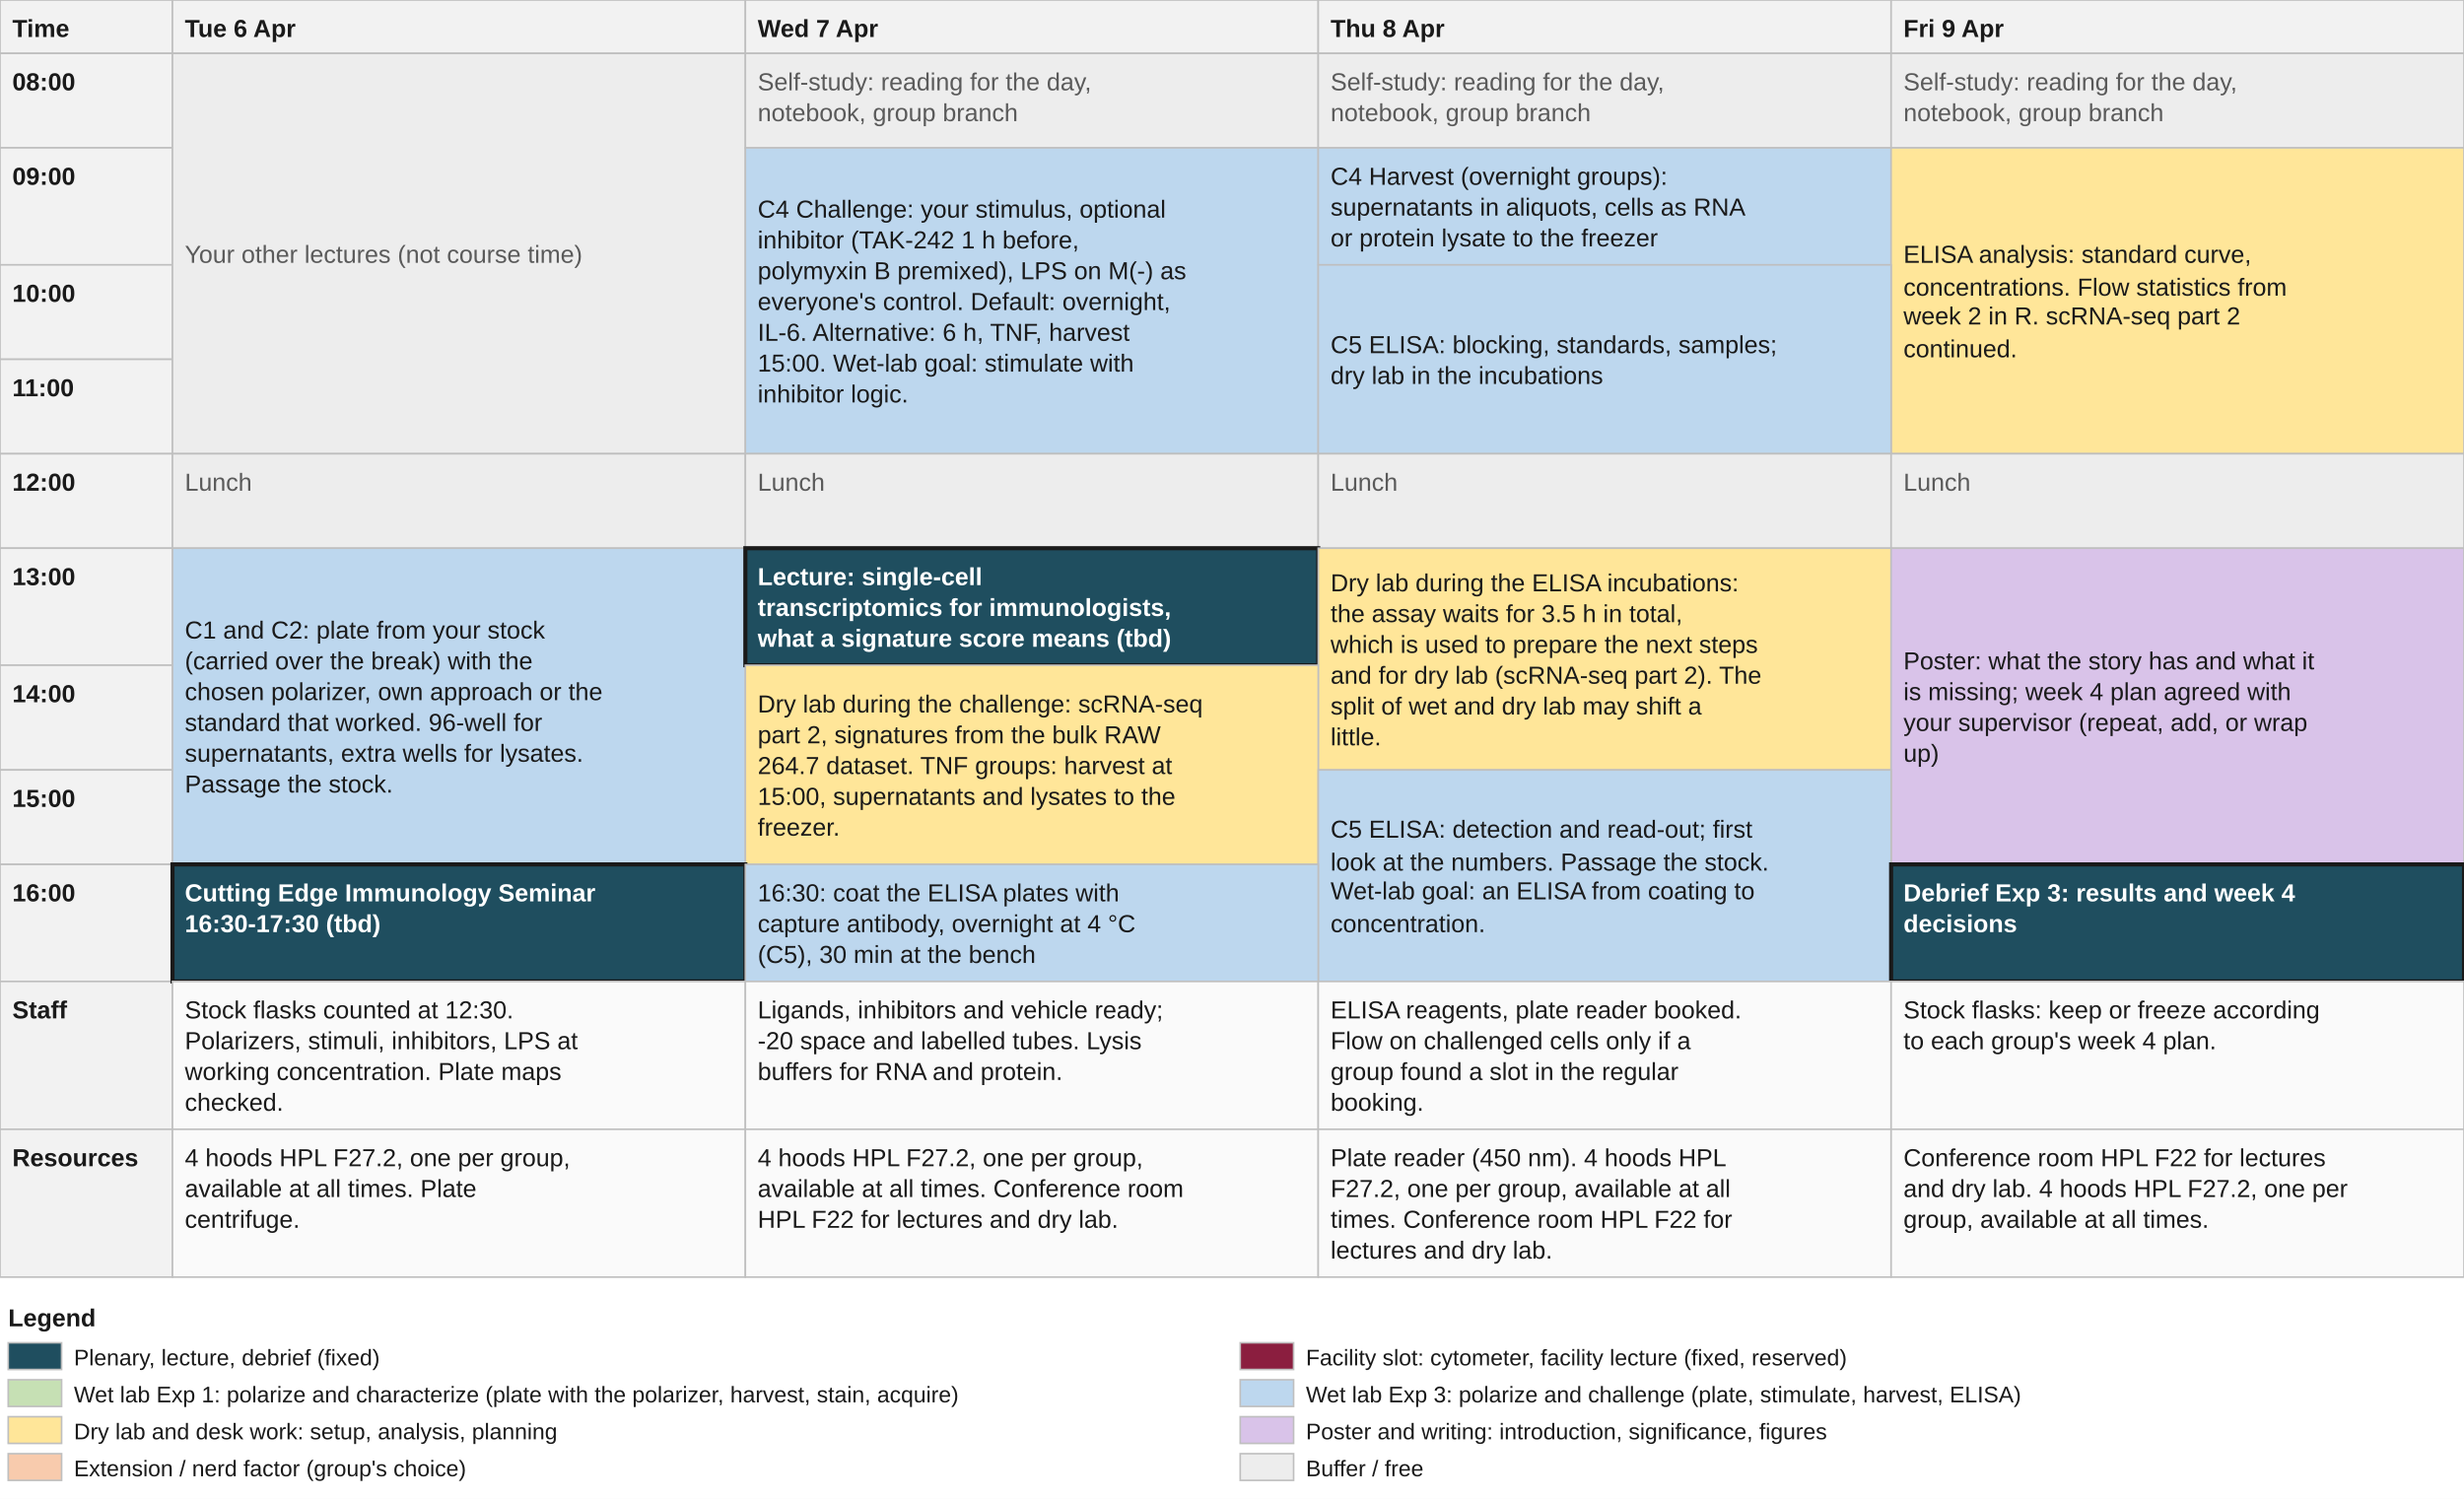
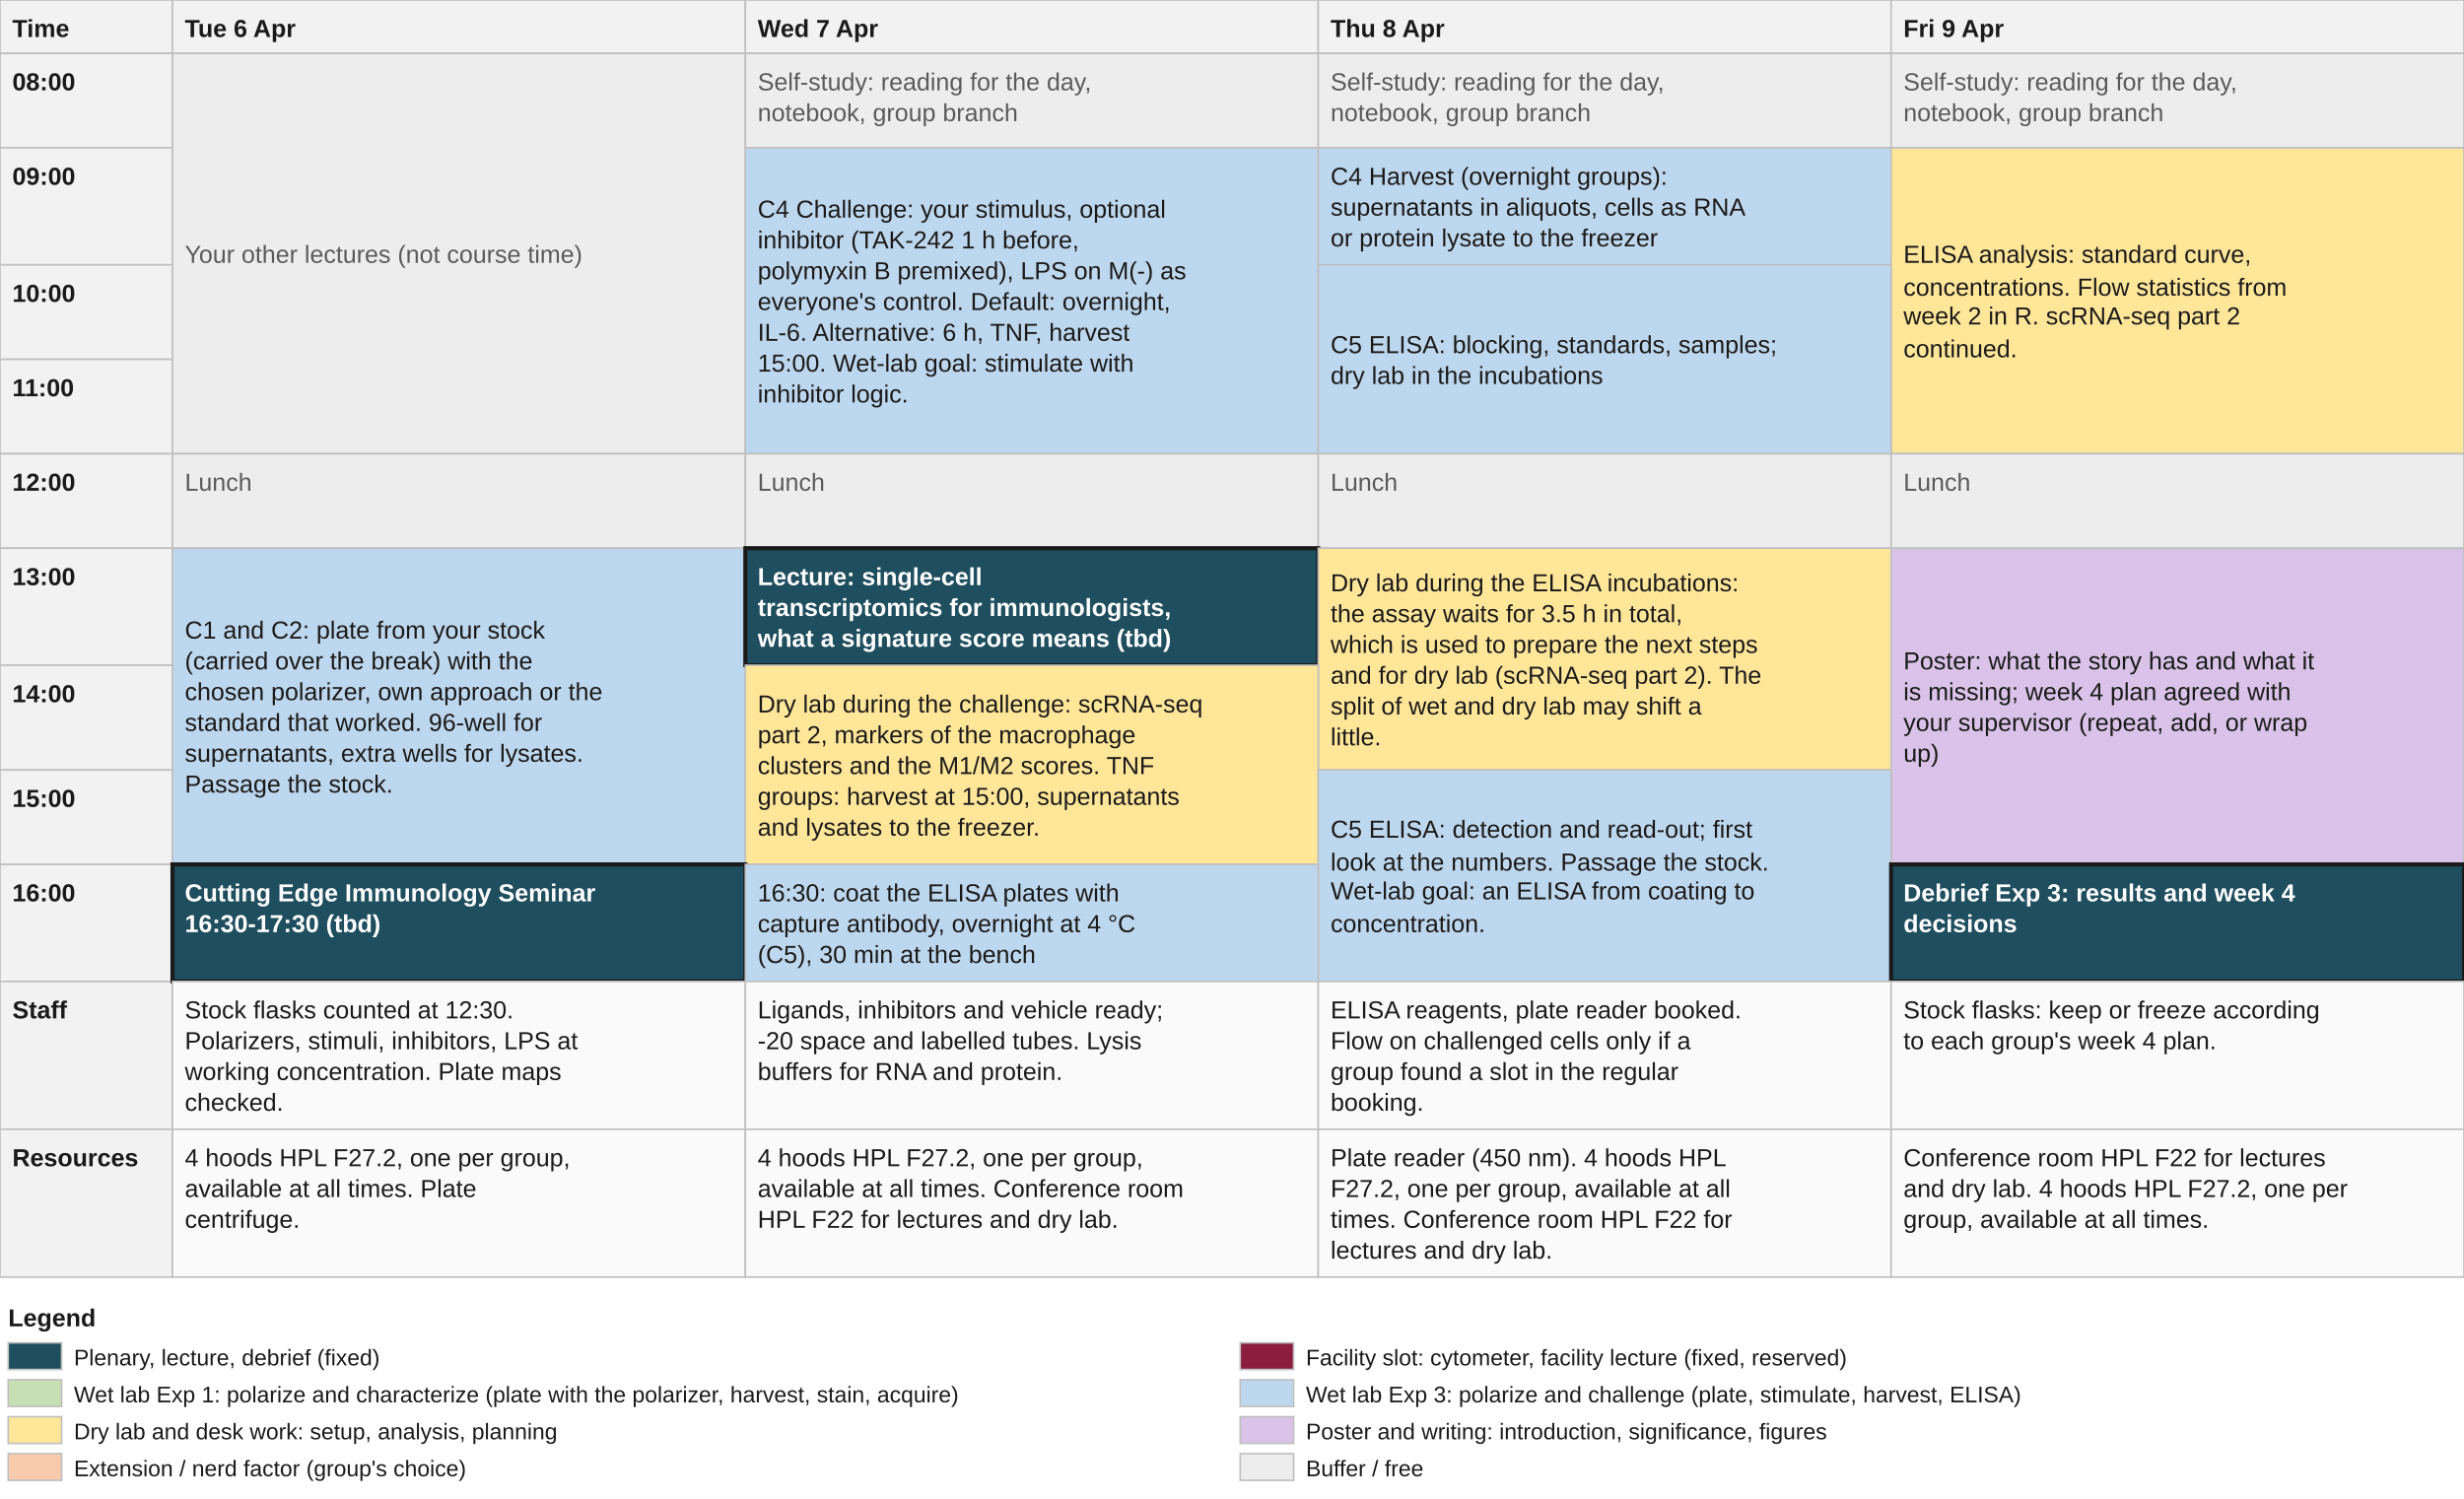
<svg xmlns="http://www.w3.org/2000/svg" viewBox="0 0 1200 730" width="1200" height="730" font-family="Arial, Helvetica, sans-serif">
  <rect x="0" y="0" width="1200" height="730" fill="#ffffff" />
  <rect x="0" y="0" width="84" height="26" fill="#F2F2F2" stroke="#BFBFBF" stroke-width="0.8" />
  <text x="6" y="18" font-size="12" fill="#1A1A1A" font-weight="bold">Time</text>
  <rect x="84.0" y="0" width="279.0" height="26" fill="#F2F2F2" stroke="#BFBFBF" stroke-width="0.8" />
  <text x="90" y="18" font-size="12" fill="#1A1A1A" font-weight="bold">Tue 6 Apr</text>
  <rect x="363.0" y="0" width="279.0" height="26" fill="#F2F2F2" stroke="#BFBFBF" stroke-width="0.8" />
  <text x="369" y="18" font-size="12" fill="#1A1A1A" font-weight="bold">Wed 7 Apr</text>
  <rect x="642.0" y="0" width="279.0" height="26" fill="#F2F2F2" stroke="#BFBFBF" stroke-width="0.8" />
  <text x="648" y="18" font-size="12" fill="#1A1A1A" font-weight="bold">Thu 8 Apr</text>
  <rect x="921.0" y="0" width="279.0" height="26" fill="#F2F2F2" stroke="#BFBFBF" stroke-width="0.8" />
  <text x="927" y="18" font-size="12" fill="#1A1A1A" font-weight="bold">Fri 9 Apr</text>
  <rect x="0" y="26" width="84" height="46" fill="#F2F2F2" stroke="#BFBFBF" stroke-width="0.8" />
  <text x="6" y="44" font-size="12" fill="#1A1A1A" font-weight="bold">08:00</text>
  <rect x="0" y="72" width="84" height="57" fill="#F2F2F2" stroke="#BFBFBF" stroke-width="0.8" />
  <text x="6" y="90" font-size="12" fill="#1A1A1A" font-weight="bold">09:00</text>
  <rect x="0" y="129" width="84" height="46" fill="#F2F2F2" stroke="#BFBFBF" stroke-width="0.8" />
  <text x="6" y="147" font-size="12" fill="#1A1A1A" font-weight="bold">10:00</text>
  <rect x="0" y="175" width="84" height="46" fill="#F2F2F2" stroke="#BFBFBF" stroke-width="0.8" />
  <text x="6" y="193" font-size="12" fill="#1A1A1A" font-weight="bold">11:00</text>
  <rect x="0" y="221" width="84" height="46" fill="#F2F2F2" stroke="#BFBFBF" stroke-width="0.8" />
  <text x="6" y="239" font-size="12" fill="#1A1A1A" font-weight="bold">12:00</text>
  <rect x="0" y="267" width="84" height="57" fill="#F2F2F2" stroke="#BFBFBF" stroke-width="0.8" />
  <text x="6" y="285" font-size="12" fill="#1A1A1A" font-weight="bold">13:00</text>
  <rect x="0" y="324" width="84" height="51" fill="#F2F2F2" stroke="#BFBFBF" stroke-width="0.8" />
  <text x="6" y="342" font-size="12" fill="#1A1A1A" font-weight="bold">14:00</text>
  <rect x="0" y="375" width="84" height="46" fill="#F2F2F2" stroke="#BFBFBF" stroke-width="0.8" />
  <text x="6" y="393" font-size="12" fill="#1A1A1A" font-weight="bold">15:00</text>
  <rect x="0" y="421" width="84" height="57" fill="#F2F2F2" stroke="#BFBFBF" stroke-width="0.8" />
  <text x="6" y="439" font-size="12" fill="#1A1A1A" font-weight="bold">16:00</text>
  <rect x="0" y="478" width="84" height="72" fill="#F2F2F2" stroke="#BFBFBF" stroke-width="0.8" />
  <text x="6" y="496" font-size="12" fill="#1A1A1A" font-weight="bold">Staff</text>
  <rect x="0" y="550" width="84" height="72" fill="#F2F2F2" stroke="#BFBFBF" stroke-width="0.8" />
  <text x="6" y="568" font-size="12" fill="#1A1A1A" font-weight="bold">Resources</text>
  <rect x="84.0" y="26" width="279.0" height="195" fill="#EDEDED" stroke="#BFBFBF" stroke-width="0.8" />
  <text x="90" y="128" font-size="12" fill="#5A5A5A">Your other lectures (not course time)</text>
  <rect x="363.0" y="26" width="279.0" height="46" fill="#EDEDED" stroke="#BFBFBF" stroke-width="0.8" />
  <text x="369" y="44" font-size="12" fill="#5A5A5A">Self-study: reading for the day,</text>
  <text x="369" y="59" font-size="12" fill="#5A5A5A">notebook, group branch</text>
  <rect x="642.0" y="26" width="279.0" height="46" fill="#EDEDED" stroke="#BFBFBF" stroke-width="0.8" />
  <text x="648" y="44" font-size="12" fill="#5A5A5A">Self-study: reading for the day,</text>
  <text x="648" y="59" font-size="12" fill="#5A5A5A">notebook, group branch</text>
  <rect x="921.0" y="26" width="279.0" height="46" fill="#EDEDED" stroke="#BFBFBF" stroke-width="0.8" />
  <text x="927" y="44" font-size="12" fill="#5A5A5A">Self-study: reading for the day,</text>
  <text x="927" y="59" font-size="12" fill="#5A5A5A">notebook, group branch</text>
  <rect x="363.0" y="72" width="279.0" height="149" fill="#BDD7EE" stroke="#BFBFBF" stroke-width="0.8" />
  <text x="369" y="106" font-size="12" fill="#1A1A1A">C4 Challenge: your stimulus, optional</text>
  <text x="369" y="121" font-size="12" fill="#1A1A1A">inhibitor (TAK-242 1 h before,</text>
  <text x="369" y="136" font-size="12" fill="#1A1A1A">polymyxin B premixed), LPS on M(-) as</text>
  <text x="369" y="151" font-size="12" fill="#1A1A1A">everyone's control. Default: overnight,</text>
  <text x="369" y="166" font-size="12" fill="#1A1A1A">IL-6. Alternative: 6 h, TNF, harvest</text>
  <text x="369" y="181" font-size="12" fill="#1A1A1A">15:00. Wet-lab goal: stimulate with</text>
  <text x="369" y="196" font-size="12" fill="#1A1A1A">inhibitor logic.</text>
  <rect x="642.0" y="72" width="279.0" height="57" fill="#BDD7EE" stroke="#BFBFBF" stroke-width="0.8" />
  <text x="648" y="90" font-size="12" fill="#1A1A1A">C4 Harvest (overnight groups):</text>
  <text x="648" y="105" font-size="12" fill="#1A1A1A">supernatants in aliquots, cells as RNA</text>
  <text x="648" y="120" font-size="12" fill="#1A1A1A">or protein lysate to the freezer</text>
  <rect x="921.0" y="72" width="279.0" height="149" fill="#FFE699" stroke="#BFBFBF" stroke-width="0.8" />
  <text x="927" y="128" font-size="12" fill="#1A1A1A">ELISA analysis: standard curve,</text>
  <text x="927" y="144" font-size="12" fill="#1A1A1A">concentrations. Flow statistics from</text>
  <text x="927" y="158" font-size="12" fill="#1A1A1A">week 2 in R. scRNA-seq part 2</text>
  <text x="927" y="174" font-size="12" fill="#1A1A1A">continued.</text>
  <rect x="642.0" y="129" width="279.0" height="92" fill="#BDD7EE" stroke="#BFBFBF" stroke-width="0.8" />
  <text x="648" y="172" font-size="12" fill="#1A1A1A">C5 ELISA: blocking, standards, samples;</text>
  <text x="648" y="187" font-size="12" fill="#1A1A1A">dry lab in the incubations</text>
  <rect x="84.0" y="221" width="279.0" height="46" fill="#EDEDED" stroke="#BFBFBF" stroke-width="0.8" />
  <text x="90" y="239" font-size="12" fill="#5A5A5A">Lunch</text>
  <rect x="363.0" y="221" width="279.0" height="46" fill="#EDEDED" stroke="#BFBFBF" stroke-width="0.8" />
  <text x="369" y="239" font-size="12" fill="#5A5A5A">Lunch</text>
  <rect x="642.0" y="221" width="279.0" height="46" fill="#EDEDED" stroke="#BFBFBF" stroke-width="0.8" />
  <text x="648" y="239" font-size="12" fill="#5A5A5A">Lunch</text>
  <rect x="921.0" y="221" width="279.0" height="46" fill="#EDEDED" stroke="#BFBFBF" stroke-width="0.8" />
  <text x="927" y="239" font-size="12" fill="#5A5A5A">Lunch</text>
  <rect x="84.0" y="267" width="279.0" height="154" fill="#BDD7EE" stroke="#BFBFBF" stroke-width="0.8" />
  <text x="90" y="311" font-size="12" fill="#1A1A1A">C1 and C2: plate from your stock</text>
  <text x="90" y="326" font-size="12" fill="#1A1A1A">(carried over the break) with the</text>
  <text x="90" y="341" font-size="12" fill="#1A1A1A">chosen polarizer, own approach or the</text>
  <text x="90" y="356" font-size="12" fill="#1A1A1A">standard that worked. 96-well for</text>
  <text x="90" y="371" font-size="12" fill="#1A1A1A">supernatants, extra wells for lysates.</text>
  <text x="90" y="386" font-size="12" fill="#1A1A1A">Passage the stock.</text>
  <rect x="363.0" y="267" width="279.0" height="57" fill="#1F4E5F" stroke="#1A1A1A" stroke-width="2" />
  <text x="369" y="285" font-size="12" fill="#FFFFFF" font-weight="bold">Lecture: single-cell</text>
  <text x="369" y="300" font-size="12" fill="#FFFFFF" font-weight="bold">transcriptomics for immunologists,</text>
  <text x="369" y="315" font-size="12" fill="#FFFFFF" font-weight="bold">what a signature score means (tbd)</text>
  <rect x="642.0" y="267" width="279.0" height="108" fill="#FFE699" stroke="#BFBFBF" stroke-width="0.8" />
  <text x="648" y="288" font-size="12" fill="#1A1A1A">Dry lab during the ELISA incubations:</text>
  <text x="648" y="303" font-size="12" fill="#1A1A1A">the assay waits for 3.5 h in total,</text>
  <text x="648" y="318" font-size="12" fill="#1A1A1A">which is used to prepare the next steps</text>
  <text x="648" y="333" font-size="12" fill="#1A1A1A">and for dry lab (scRNA-seq part 2). The</text>
  <text x="648" y="348" font-size="12" fill="#1A1A1A">split of wet and dry lab may shift a</text>
  <text x="648" y="363" font-size="12" fill="#1A1A1A">little.</text>
  <rect x="921.0" y="267" width="279.0" height="154" fill="#D9C3E9" stroke="#BFBFBF" stroke-width="0.8" />
  <text x="927" y="326" font-size="12" fill="#1A1A1A">Poster: what the story has and what it</text>
  <text x="927" y="341" font-size="12" fill="#1A1A1A">is missing; week 4 plan agreed with</text>
  <text x="927" y="356" font-size="12" fill="#1A1A1A">your supervisor (repeat, add, or wrap</text>
  <text x="927" y="371" font-size="12" fill="#1A1A1A">up)</text>
  <rect x="363.0" y="324" width="279.0" height="97" fill="#FFE699" stroke="#BFBFBF" stroke-width="0.8" />
  <text x="369" y="347" font-size="12" fill="#1A1A1A">Dry lab during the challenge: scRNA-seq</text>
-   <text x="369" y="362" font-size="12" fill="#1A1A1A">part 2, signatures from the bulk RAW</text>
-   <text x="369" y="377" font-size="12" fill="#1A1A1A">264.7 dataset. TNF groups: harvest at</text>
-   <text x="369" y="392" font-size="12" fill="#1A1A1A">15:00, supernatants and lysates to the</text>
-   <text x="369" y="407" font-size="12" fill="#1A1A1A">freezer.</text>
+   <text x="369" y="362" font-size="12" fill="#1A1A1A">part 2, markers of the macrophage</text>
+   <text x="369" y="377" font-size="12" fill="#1A1A1A">clusters and the M1/M2 scores. TNF</text>
+   <text x="369" y="392" font-size="12" fill="#1A1A1A">groups: harvest at 15:00, supernatants</text>
+   <text x="369" y="407" font-size="12" fill="#1A1A1A">and lysates to the freezer.</text>
  <rect x="642.0" y="375" width="279.0" height="103" fill="#BDD7EE" stroke="#BFBFBF" stroke-width="0.8" />
  <text x="648" y="408" font-size="12" fill="#1A1A1A">C5 ELISA: detection and read-out; first</text>
  <text x="648" y="424" font-size="12" fill="#1A1A1A">look at the numbers. Passage the stock.</text>
  <text x="648" y="438" font-size="12" fill="#1A1A1A">Wet-lab goal: an ELISA from coating to</text>
  <text x="648" y="454" font-size="12" fill="#1A1A1A">concentration.</text>
  <rect x="84.0" y="421" width="279.0" height="57" fill="#1F4E5F" stroke="#1A1A1A" stroke-width="2" />
  <text x="90" y="439" font-size="12" fill="#FFFFFF" font-weight="bold">Cutting Edge Immunology Seminar</text>
  <text x="90" y="454" font-size="12" fill="#FFFFFF" font-weight="bold">16:30-17:30 (tbd)</text>
  <rect x="363.0" y="421" width="279.0" height="57" fill="#BDD7EE" stroke="#BFBFBF" stroke-width="0.8" />
  <text x="369" y="439" font-size="12" fill="#1A1A1A">16:30: coat the ELISA plates with</text>
  <text x="369" y="454" font-size="12" fill="#1A1A1A">capture antibody, overnight at 4 °C</text>
  <text x="369" y="469" font-size="12" fill="#1A1A1A">(C5), 30 min at the bench</text>
  <rect x="921.0" y="421" width="279.0" height="57" fill="#1F4E5F" stroke="#1A1A1A" stroke-width="2" />
  <text x="927" y="439" font-size="12" fill="#FFFFFF" font-weight="bold">Debrief Exp 3: results and week 4</text>
  <text x="927" y="454" font-size="12" fill="#FFFFFF" font-weight="bold">decisions</text>
  <rect x="84.0" y="478" width="279.0" height="72" fill="#FAFAFA" stroke="#BFBFBF" stroke-width="0.8" />
  <text x="90" y="496" font-size="12" fill="#1A1A1A">Stock flasks counted at 12:30.</text>
  <text x="90" y="511" font-size="12" fill="#1A1A1A">Polarizers, stimuli, inhibitors, LPS at</text>
  <text x="90" y="526" font-size="12" fill="#1A1A1A">working concentration. Plate maps</text>
  <text x="90" y="541" font-size="12" fill="#1A1A1A">checked.</text>
  <rect x="363.0" y="478" width="279.0" height="72" fill="#FAFAFA" stroke="#BFBFBF" stroke-width="0.8" />
  <text x="369" y="496" font-size="12" fill="#1A1A1A">Ligands, inhibitors and vehicle ready;</text>
  <text x="369" y="511" font-size="12" fill="#1A1A1A">-20 space and labelled tubes. Lysis</text>
  <text x="369" y="526" font-size="12" fill="#1A1A1A">buffers for RNA and protein.</text>
  <rect x="642.0" y="478" width="279.0" height="72" fill="#FAFAFA" stroke="#BFBFBF" stroke-width="0.8" />
  <text x="648" y="496" font-size="12" fill="#1A1A1A">ELISA reagents, plate reader booked.</text>
  <text x="648" y="511" font-size="12" fill="#1A1A1A">Flow on challenged cells only if a</text>
  <text x="648" y="526" font-size="12" fill="#1A1A1A">group found a slot in the regular</text>
  <text x="648" y="541" font-size="12" fill="#1A1A1A">booking.</text>
  <rect x="921.0" y="478" width="279.0" height="72" fill="#FAFAFA" stroke="#BFBFBF" stroke-width="0.8" />
  <text x="927" y="496" font-size="12" fill="#1A1A1A">Stock flasks: keep or freeze according</text>
  <text x="927" y="511" font-size="12" fill="#1A1A1A">to each group's week 4 plan.</text>
  <rect x="84.0" y="550" width="279.0" height="72" fill="#FAFAFA" stroke="#BFBFBF" stroke-width="0.8" />
  <text x="90" y="568" font-size="12" fill="#1A1A1A">4 hoods HPL F27.2, one per group,</text>
  <text x="90" y="583" font-size="12" fill="#1A1A1A">available at all times. Plate</text>
  <text x="90" y="598" font-size="12" fill="#1A1A1A">centrifuge.</text>
  <rect x="363.0" y="550" width="279.0" height="72" fill="#FAFAFA" stroke="#BFBFBF" stroke-width="0.8" />
  <text x="369" y="568" font-size="12" fill="#1A1A1A">4 hoods HPL F27.2, one per group,</text>
  <text x="369" y="583" font-size="12" fill="#1A1A1A">available at all times. Conference room</text>
  <text x="369" y="598" font-size="12" fill="#1A1A1A">HPL F22 for lectures and dry lab.</text>
  <rect x="642.0" y="550" width="279.0" height="72" fill="#FAFAFA" stroke="#BFBFBF" stroke-width="0.8" />
  <text x="648" y="568" font-size="12" fill="#1A1A1A">Plate reader (450 nm). 4 hoods HPL</text>
  <text x="648" y="583" font-size="12" fill="#1A1A1A">F27.2, one per group, available at all</text>
  <text x="648" y="598" font-size="12" fill="#1A1A1A">times. Conference room HPL F22 for</text>
  <text x="648" y="613" font-size="12" fill="#1A1A1A">lectures and dry lab.</text>
  <rect x="921.0" y="550" width="279.0" height="72" fill="#FAFAFA" stroke="#BFBFBF" stroke-width="0.8" />
  <text x="927" y="568" font-size="12" fill="#1A1A1A">Conference room HPL F22 for lectures</text>
  <text x="927" y="583" font-size="12" fill="#1A1A1A">and dry lab. 4 hoods HPL F27.2, one per</text>
  <text x="927" y="598" font-size="12" fill="#1A1A1A">group, available at all times.</text>
  <text x="4" y="646" font-size="12" font-weight="bold" fill="#1A1A1A">Legend</text>
  <rect x="4" y="654" width="26" height="13" fill="#1F4E5F" stroke="#BFBFBF" stroke-width="0.8" />
  <text x="36" y="665" font-size="11" fill="#1A1A1A">Plenary, lecture, debrief (fixed)</text>
  <rect x="604" y="654" width="26" height="13" fill="#8B1E3F" stroke="#BFBFBF" stroke-width="0.8" />
  <text x="636" y="665" font-size="11" fill="#1A1A1A">Facility slot: cytometer, facility lecture (fixed, reserved)</text>
  <rect x="4" y="672" width="26" height="13" fill="#C6E0B4" stroke="#BFBFBF" stroke-width="0.8" />
  <text x="36" y="683" font-size="11" fill="#1A1A1A">Wet lab Exp 1: polarize and characterize (plate with the polarizer, harvest, stain, acquire)</text>
  <rect x="604" y="672" width="26" height="13" fill="#BDD7EE" stroke="#BFBFBF" stroke-width="0.8" />
  <text x="636" y="683" font-size="11" fill="#1A1A1A">Wet lab Exp 3: polarize and challenge (plate, stimulate, harvest, ELISA)</text>
  <rect x="4" y="690" width="26" height="13" fill="#FFE699" stroke="#BFBFBF" stroke-width="0.8" />
  <text x="36" y="701" font-size="11" fill="#1A1A1A">Dry lab and desk work: setup, analysis, planning</text>
  <rect x="604" y="690" width="26" height="13" fill="#D9C3E9" stroke="#BFBFBF" stroke-width="0.8" />
  <text x="636" y="701" font-size="11" fill="#1A1A1A">Poster and writing: introduction, significance, figures</text>
  <rect x="4" y="708" width="26" height="13" fill="#F8CBAD" stroke="#BFBFBF" stroke-width="0.8" />
  <text x="36" y="719" font-size="11" fill="#1A1A1A">Extension / nerd factor (group's choice)</text>
  <rect x="604" y="708" width="26" height="13" fill="#EDEDED" stroke="#BFBFBF" stroke-width="0.8" />
  <text x="636" y="719" font-size="11" fill="#1A1A1A">Buffer / free</text>
</svg>
